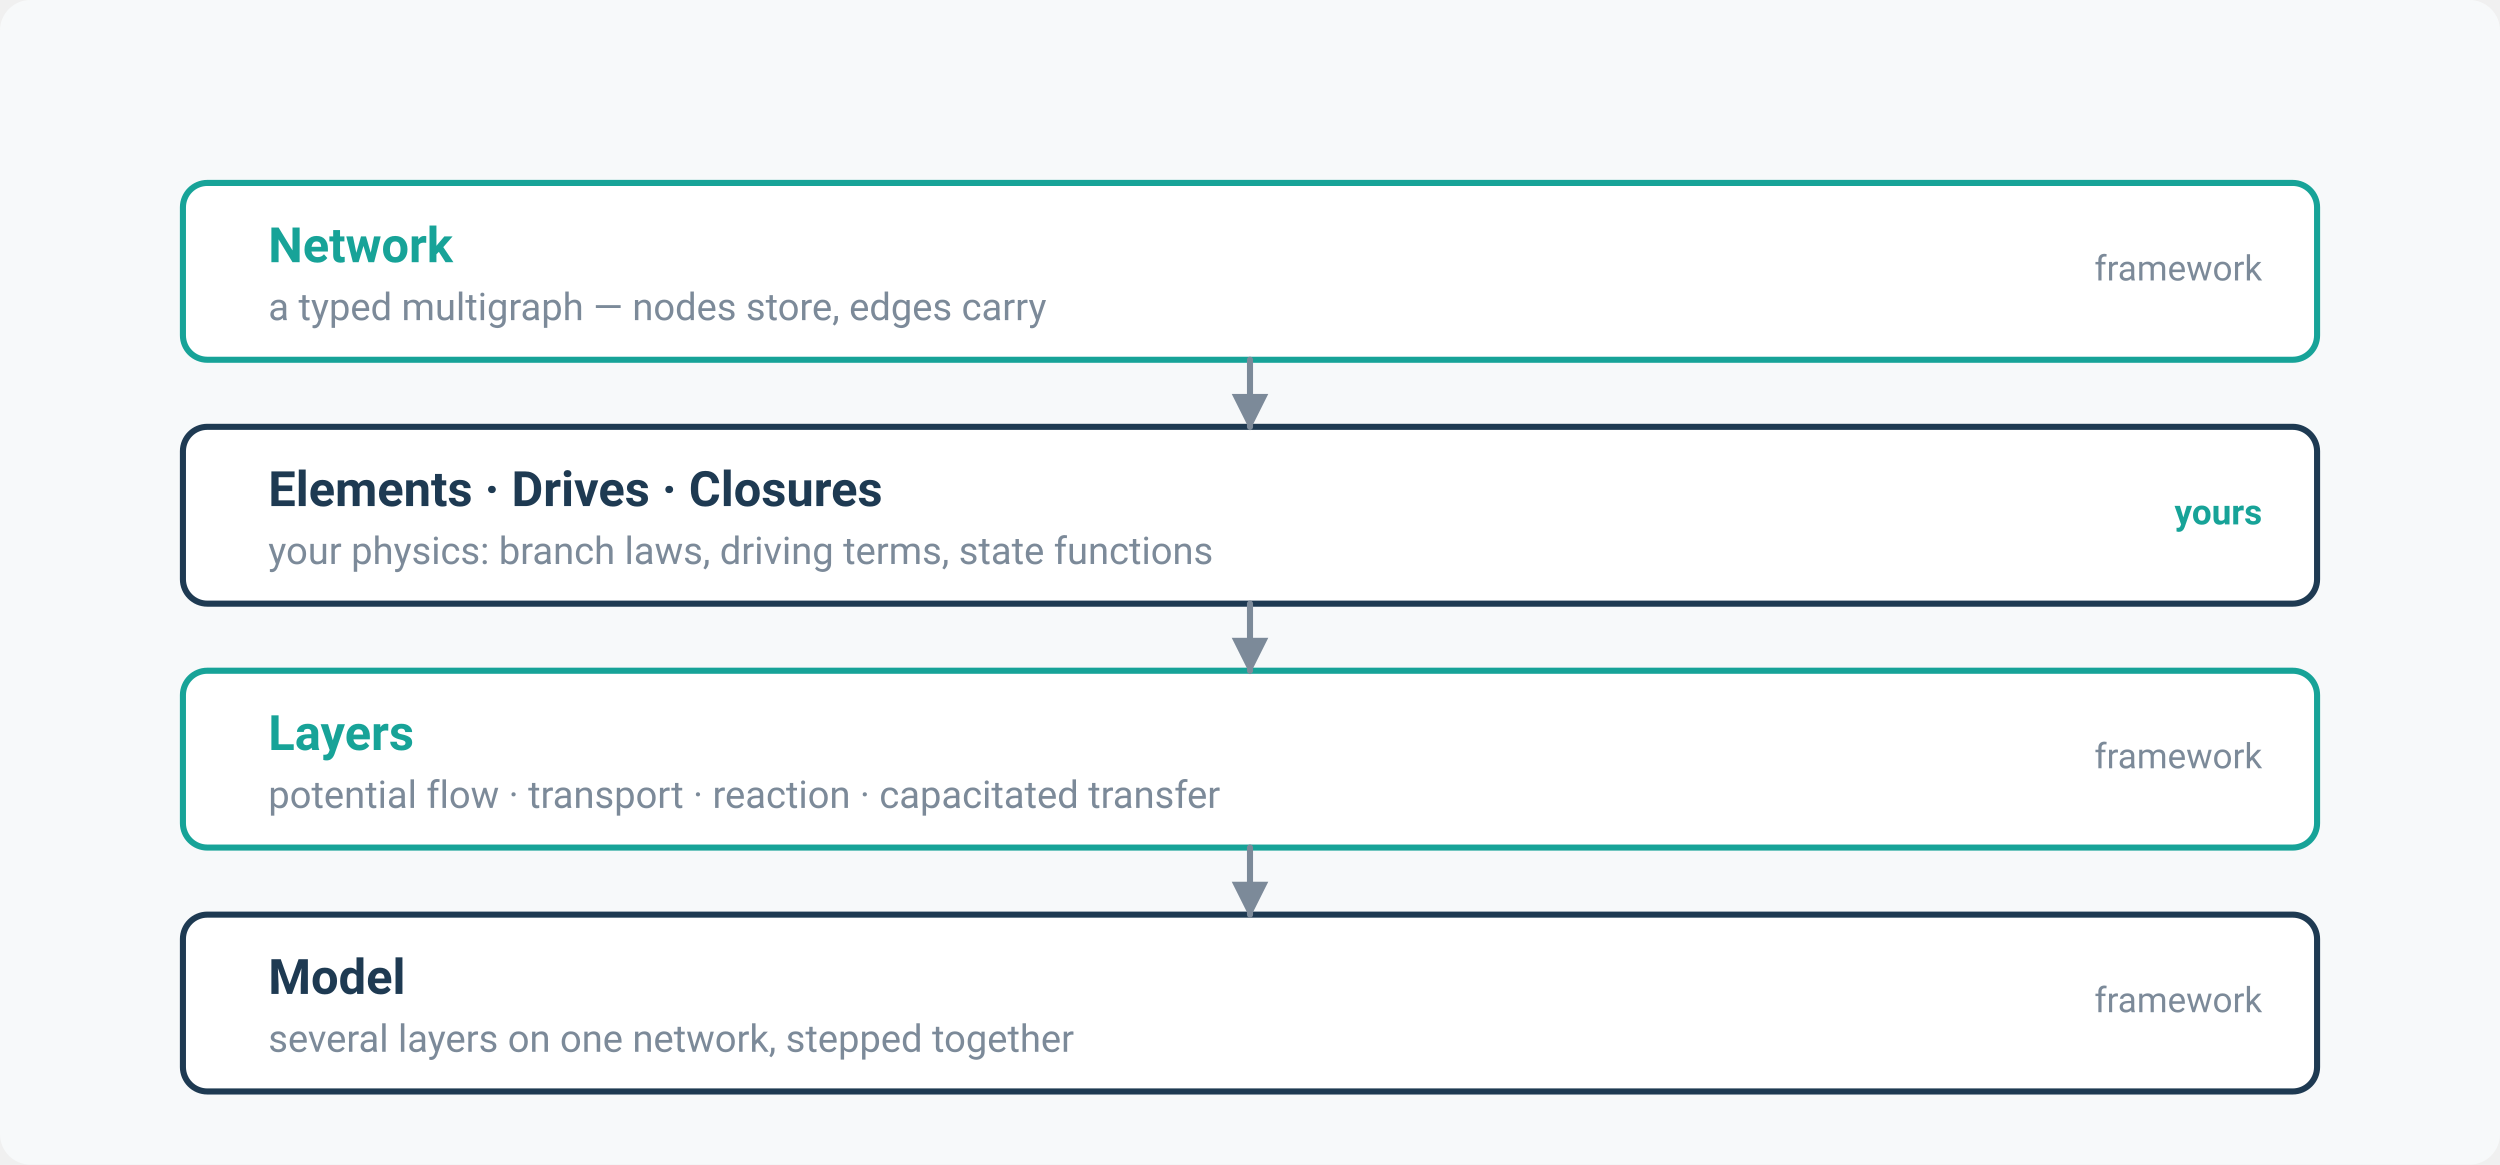
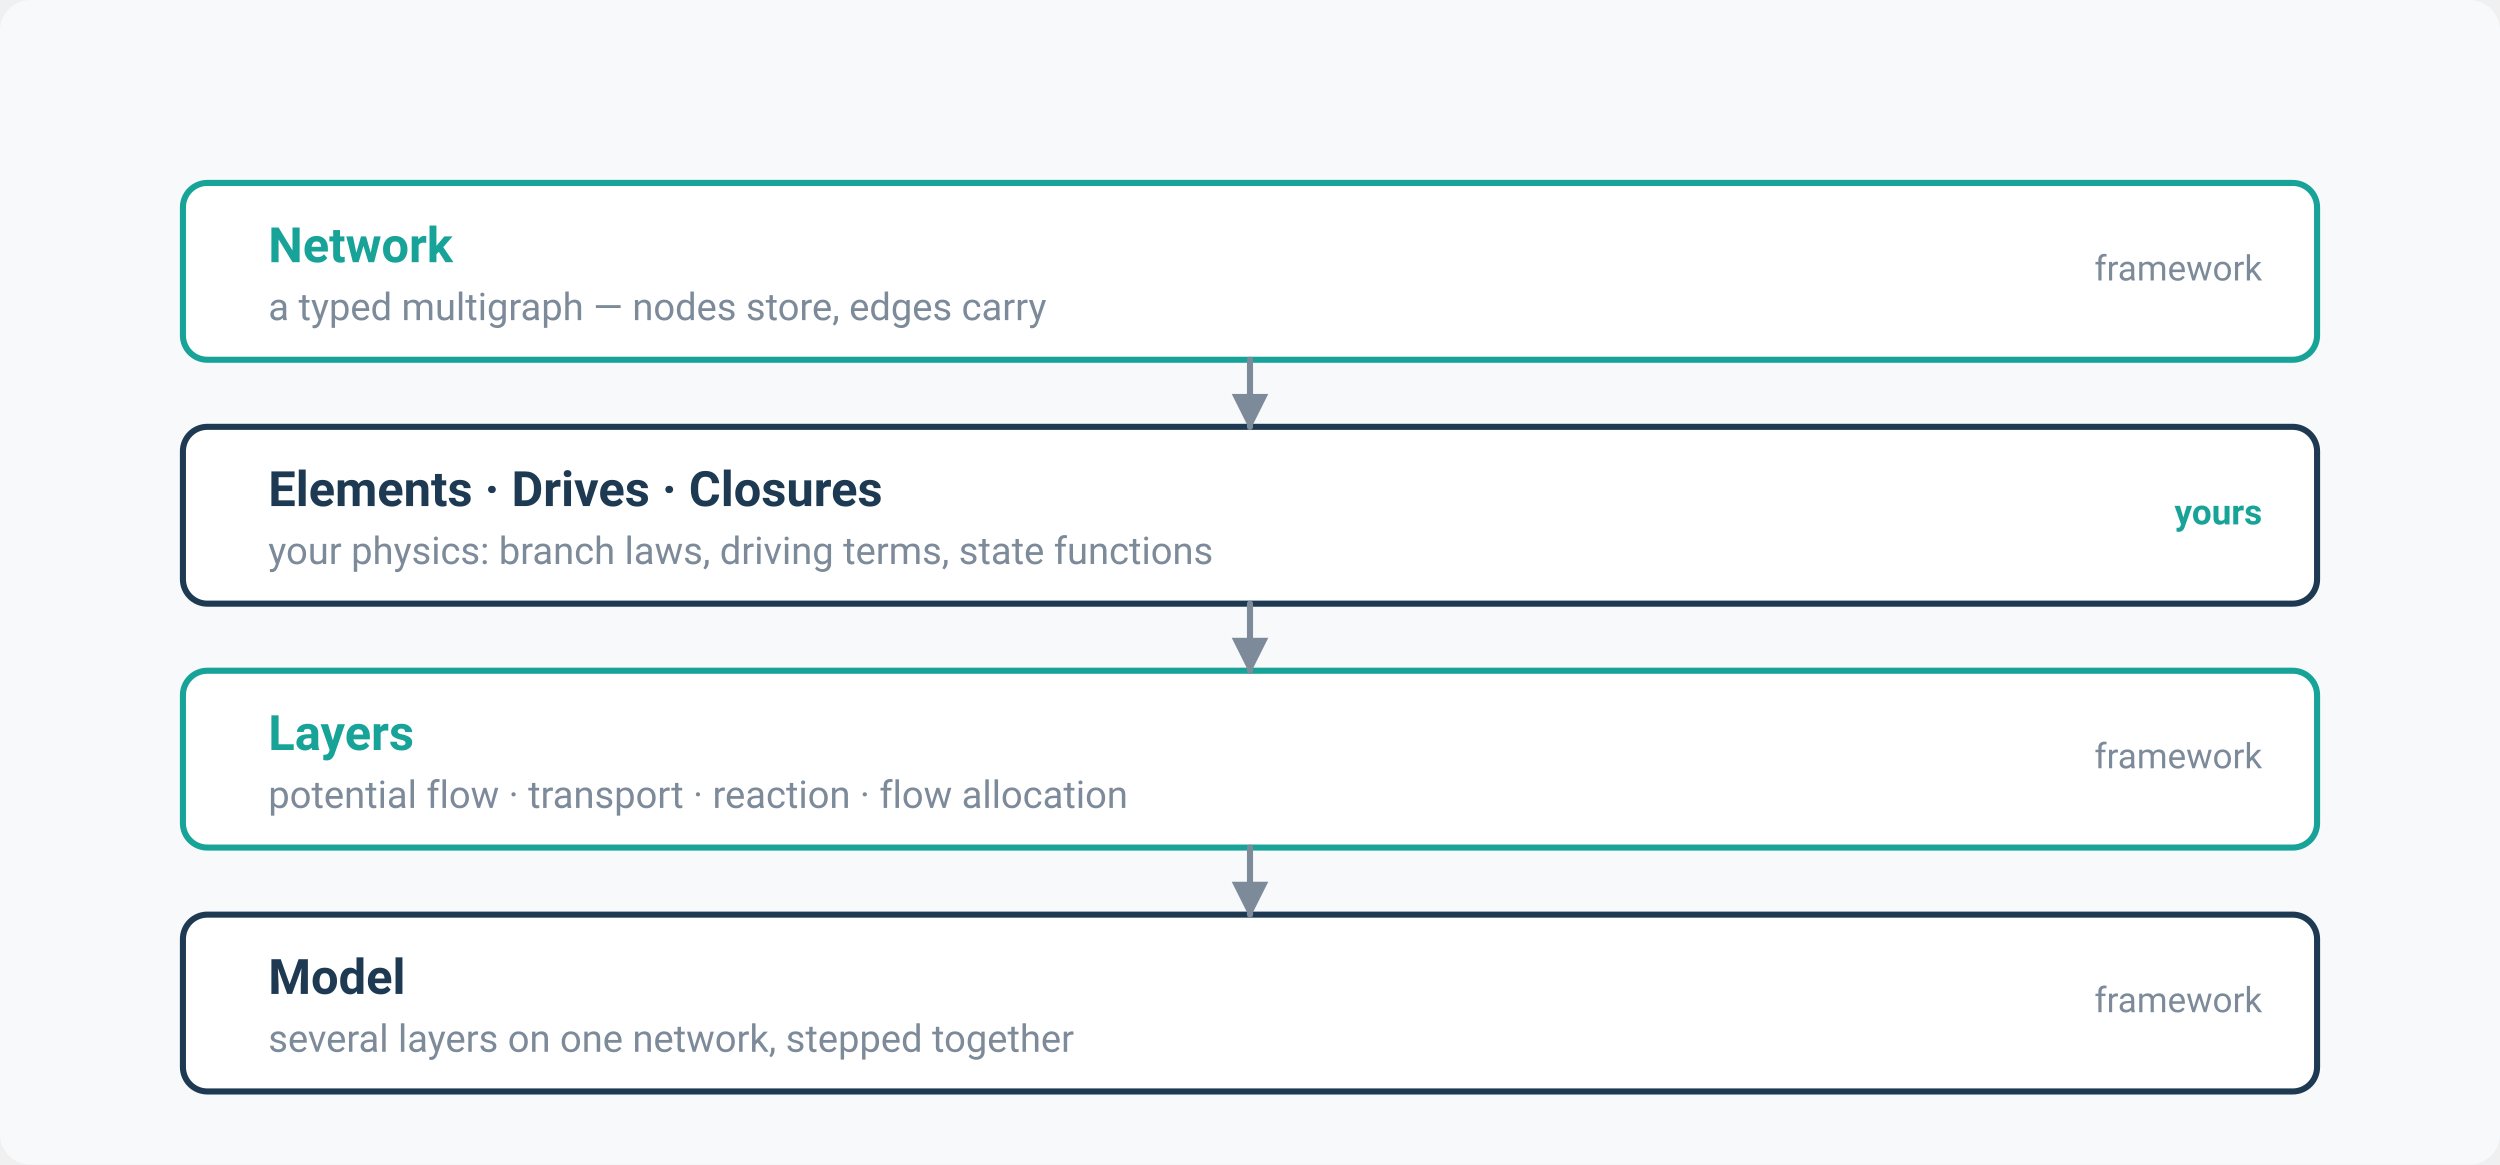
<svg xmlns="http://www.w3.org/2000/svg" viewBox="0 0 820 382" width="820" height="382" role="img" aria-labelledby="t d" font-family="system-ui, -apple-system, 'Segoe UI', Roboto, sans-serif">
  <rect width="820" height="382" rx="10" fill="#F7F9FA" />
  <defs>
    <marker id="ar" viewBox="0 0 10 10" refX="9" refY="5" markerWidth="6" markerHeight="6" orient="auto-start-reverse">
      <path d="M 0 0 L 10 5 L 0 10 z" fill="#17A398" />
    </marker>
    <marker id="arn" viewBox="0 0 10 10" refX="9" refY="5" markerWidth="6" markerHeight="6" orient="auto-start-reverse">
      <path d="M 0 0 L 10 5 L 0 10 z" fill="#1E3A52" />
    </marker>
    <marker id="arm" viewBox="0 0 10 10" refX="9" refY="5" markerWidth="6" markerHeight="6" orient="auto-start-reverse">
      <path d="M 0 0 L 10 5 L 0 10 z" fill="#7C8A99" />
    </marker>
    <marker id="arw" viewBox="0 0 10 10" refX="9" refY="5" markerWidth="6" markerHeight="6" orient="auto-start-reverse">
      <path d="M 0 0 L 10 5 L 0 10 z" fill="#C2703D" />
    </marker>
  </defs>
  <rect x="60" y="60" width="700" height="58" rx="8" fill="#FFFFFF" stroke="#17A398" stroke-width="2" />
  <text x="88" y="86" font-size="16" fill="#17A398" text-anchor="start" font-weight="600" font-family="system-ui, -apple-system, 'Segoe UI', Roboto, sans-serif">Network</text>
  <text x="88" y="105" font-size="12.5" fill="#7C8A99" text-anchor="start" font-weight="400" font-family="system-ui, -apple-system, 'Segoe UI', Roboto, sans-serif">a typed multigraph — nodes store, edges carry</text>
  <rect x="60" y="140" width="700" height="58" rx="8" fill="#FFFFFF" stroke="#1E3A52" stroke-width="2" />
  <text x="88" y="166" font-size="16" fill="#1E3A52" text-anchor="start" font-weight="600" font-family="system-ui, -apple-system, 'Segoe UI', Roboto, sans-serif">Elements · Drives · Closures</text>
  <text x="88" y="185" font-size="12.5" fill="#7C8A99" text-anchor="start" font-weight="400" font-family="system-ui, -apple-system, 'Segoe UI', Roboto, sans-serif">your physics: branch laws, driving terms, state functions</text>
  <rect x="60" y="220" width="700" height="58" rx="8" fill="#FFFFFF" stroke="#17A398" stroke-width="2" />
  <text x="88" y="246" font-size="16" fill="#17A398" text-anchor="start" font-weight="600" font-family="system-ui, -apple-system, 'Segoe UI', Roboto, sans-serif">Layers</text>
-   <text x="88" y="265" font-size="12.5" fill="#7C8A99" text-anchor="start" font-weight="400" font-family="system-ui, -apple-system, 'Segoe UI', Roboto, sans-serif">potential flow · transport · reaction · capacitated transfer</text>
+   <text x="88" y="265" font-size="12.5" fill="#7C8A99" text-anchor="start" font-weight="400" font-family="system-ui, -apple-system, 'Segoe UI', Roboto, sans-serif">potential flow · transport · reaction · flow allocation</text>
  <rect x="60" y="300" width="700" height="58" rx="8" fill="#FFFFFF" stroke="#1E3A52" stroke-width="2" />
  <text x="88" y="326" font-size="16" fill="#1E3A52" text-anchor="start" font-weight="600" font-family="system-ui, -apple-system, 'Segoe UI', Roboto, sans-serif">Model</text>
  <text x="88" y="345" font-size="12.5" fill="#7C8A99" text-anchor="start" font-weight="400" font-family="system-ui, -apple-system, 'Segoe UI', Roboto, sans-serif">several layers on one network, stepped together</text>
  <line x1="410" y1="118" x2="410" y2="140" stroke="#7C8A99" stroke-width="2" stroke-linecap="round" marker-end="url(#arm)" />
  <line x1="410" y1="198" x2="410" y2="220" stroke="#7C8A99" stroke-width="2" stroke-linecap="round" marker-end="url(#arm)" />
  <line x1="410" y1="278" x2="410" y2="300" stroke="#7C8A99" stroke-width="2" stroke-linecap="round" marker-end="url(#arm)" />
  <text x="742" y="92" font-size="11.5" fill="#7C8A99" text-anchor="end" font-weight="400" font-family="system-ui, -apple-system, 'Segoe UI', Roboto, sans-serif">framework</text>
  <text x="742" y="172" font-size="11.5" fill="#17A398" text-anchor="end" font-weight="600" font-family="system-ui, -apple-system, 'Segoe UI', Roboto, sans-serif">yours</text>
  <text x="742" y="252" font-size="11.5" fill="#7C8A99" text-anchor="end" font-weight="400" font-family="system-ui, -apple-system, 'Segoe UI', Roboto, sans-serif">framework</text>
  <text x="742" y="332" font-size="11.5" fill="#7C8A99" text-anchor="end" font-weight="400" font-family="system-ui, -apple-system, 'Segoe UI', Roboto, sans-serif">framework</text>
</svg>
